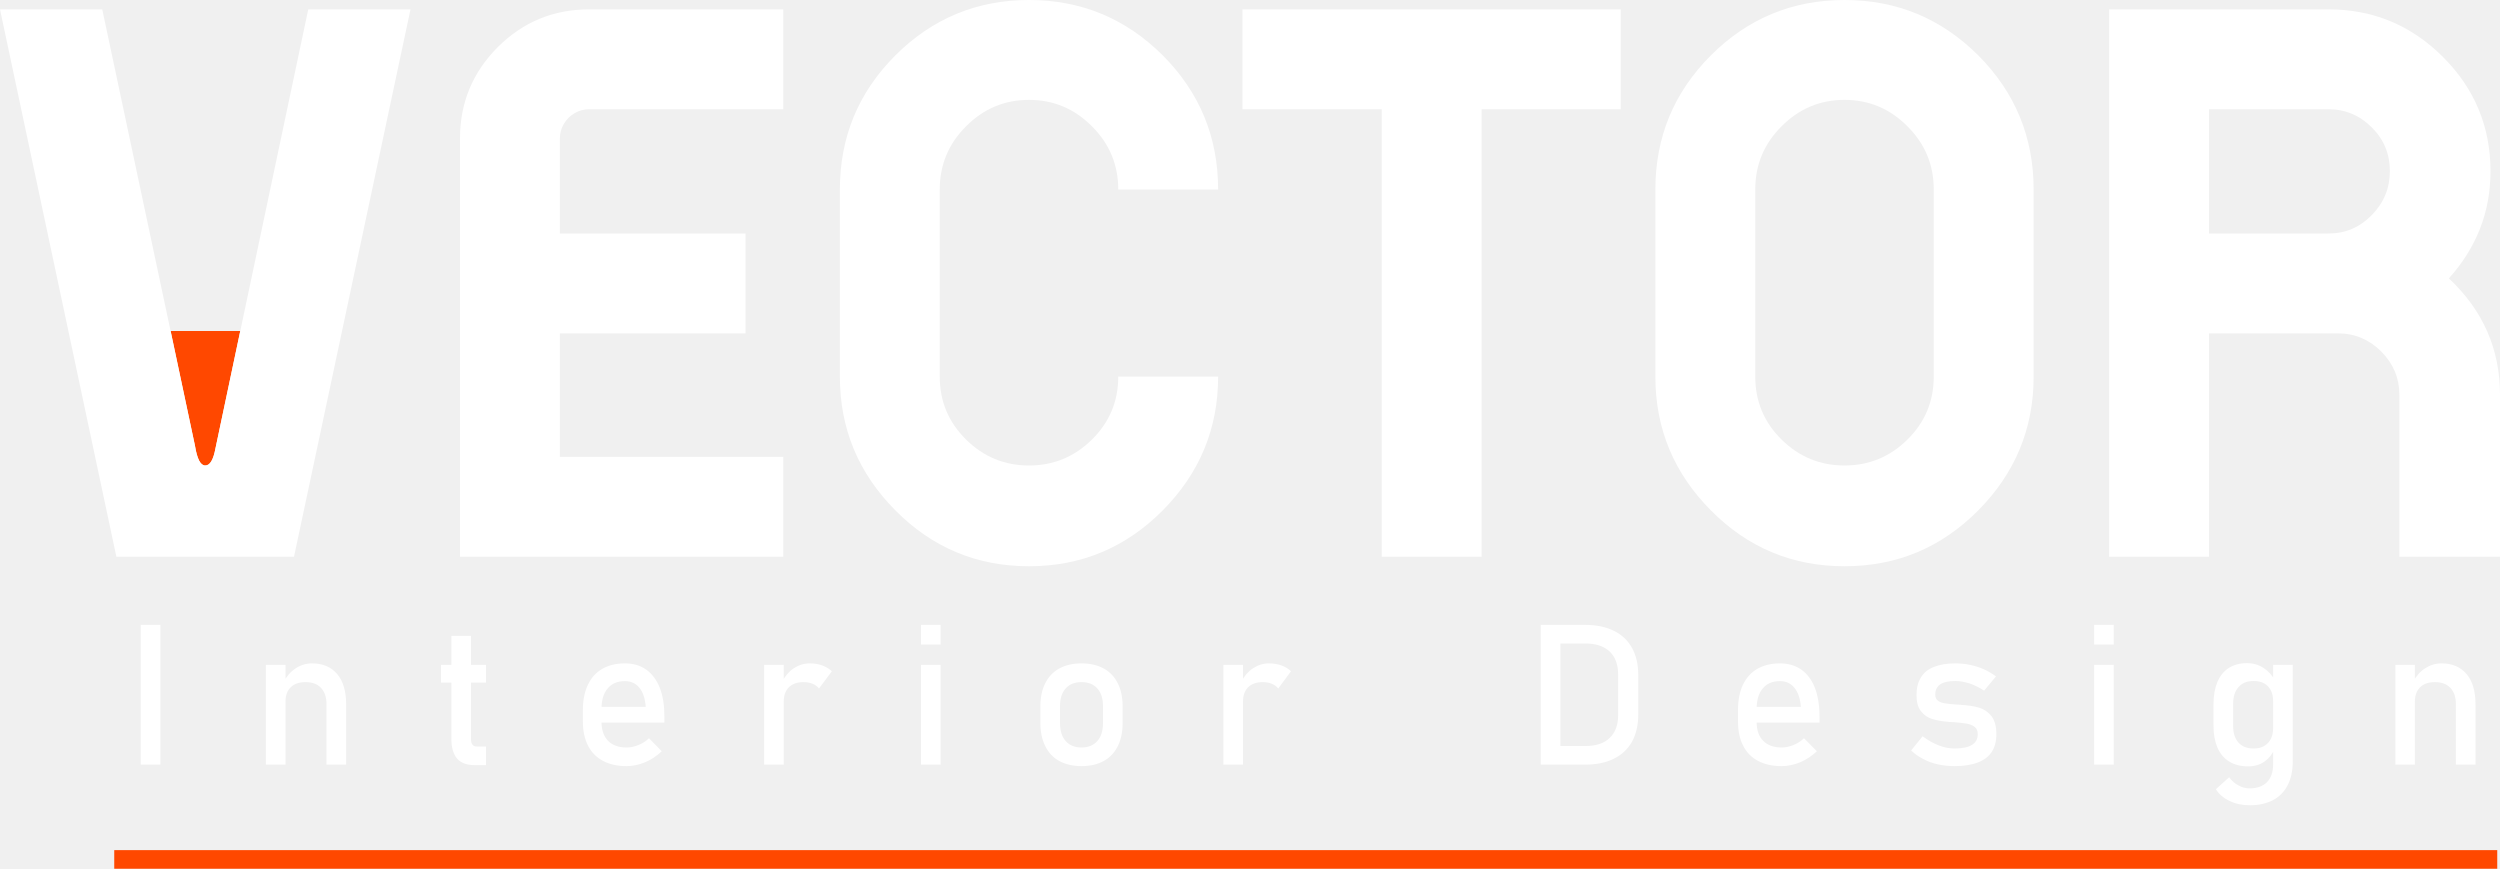
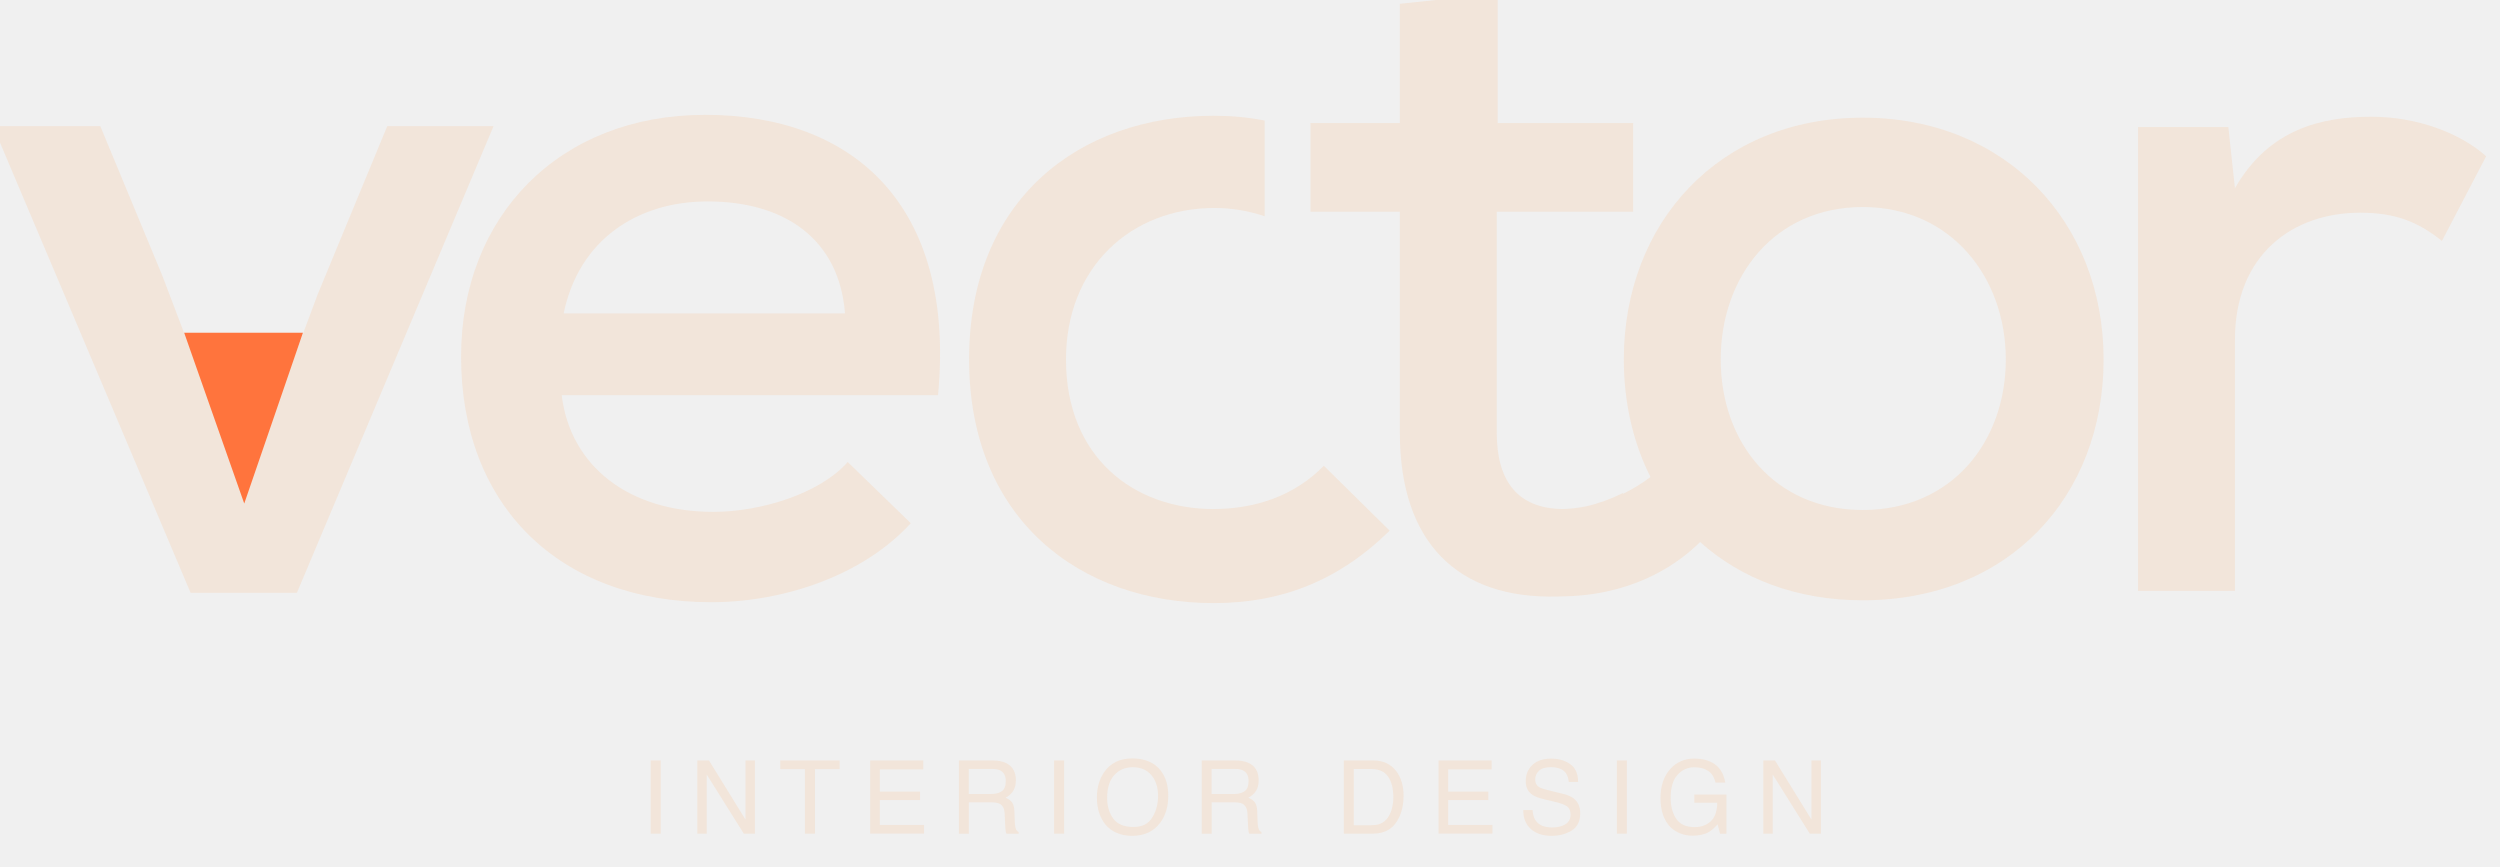
- <svg xmlns="http://www.w3.org/2000/svg" xml:space="preserve" width="200mm" height="69.5mm" version="1.1" style="shape-rendering:geometricPrecision; text-rendering:geometricPrecision; image-rendering:optimizeQuality; fill-rule:evenodd; clip-rule:evenodd" viewBox="0 0 20000 6950">
+ <svg xmlns="http://www.w3.org/2000/svg" viewBox="128.6 150.6 508 176" version="1.1" id="OBJECTS" style="max-height: 500px" width="508" height="176">
  <defs>
-     <style type="text/css">
-    
-     .fil1 {fill:#FF4800}
-     .fil0 {fill:white;fill-rule:nonzero}
-    
-   </style>
+     <style>
+       .st0 {
+         fill: #f2e5da;
+       }
+ 
+       .st1 {
+         fill: #ff743d;
+       }
+     </style>
  </defs>
-   <g id="Capa_x0020_1">
-     <g id="_525952448">
-       <path class="fil0" d="M1283 6117l-157 0 0 -1118 157 0 0 1118zm844 -798l157 0 0 798 -157 0 0 -798zm485 315c0,-57 -15,-100 -44,-131 -29,-31 -70,-46 -123,-46 -51,0 -91,13 -119,41 -28,27 -42,65 -42,114l-16 -154c25,-48 57,-85 97,-111 39,-26 83,-40 131,-40 87,0 154,29 202,86 47,56 71,136 71,240l0 484 -157 0 0 -483zm1186 487c-65,0 -112,-18 -142,-53 -30,-36 -45,-89 -45,-158l0 -823 157 0 0 824c0,20 3,35 11,45 8,11 19,16 34,16l75 0 0 149 -90 0zm-270 -802l360 0 0 142 -360 0 0 -142zm1485 810c-74,0 -137,-14 -189,-42 -52,-27 -92,-68 -120,-122 -27,-53 -41,-118 -41,-194l0 -90c0,-79 13,-146 40,-202 26,-56 64,-99 115,-128 50,-29 110,-44 181,-44 67,0 124,17 171,50 47,34 83,82 108,145 25,63 37,139 37,227l0 52 -538 0 0 -126 389 0 0 0c-5,-65 -21,-116 -50,-152 -29,-36 -68,-54 -117,-54 -59,0 -105,19 -138,59 -33,38 -49,93 -49,165l0 101c0,66 18,117 52,152 35,36 85,54 149,54 32,0 63,-7 95,-20 31,-12 59,-30 84,-54l0 0 102 104 0 0c-39,37 -83,67 -133,88 -49,20 -98,31 -148,31zm1100 -810l157 0 0 798 -157 0 0 -798zm439 189c-13,-17 -31,-30 -52,-38 -21,-9 -45,-13 -73,-13 -50,0 -88,14 -116,41 -27,27 -41,65 -41,114l-16 -154c25,-47 56,-85 95,-111 39,-26 82,-40 129,-40 37,0 70,6 99,16 30,11 55,26 78,47l-103 138zm816 -509l157 0 0 157 -157 0 0 -157zm0 320l157 0 0 798 -157 0 0 -798zm1284 810c-69,0 -128,-14 -178,-41 -49,-27 -86,-67 -112,-119 -26,-52 -39,-114 -39,-188l0 -130c0,-72 13,-134 39,-185 26,-52 63,-91 112,-118 50,-27 109,-41 178,-41 69,0 129,14 178,41 49,27 86,66 112,118 26,51 39,113 39,185l0 132c0,73 -13,136 -39,187 -26,51 -63,91 -112,118 -49,27 -109,41 -178,41zm0 -149c55,0 97,-18 127,-52 30,-34 45,-82 45,-145l0 -132c0,-62 -15,-110 -45,-143 -30,-34 -72,-51 -127,-51 -55,0 -97,17 -127,51 -30,33 -45,81 -45,143l0 132c0,63 15,111 45,145 30,34 72,52 127,52zm1135 -661l157 0 0 798 -157 0 0 -798zm439 189c-14,-17 -31,-30 -52,-38 -21,-9 -45,-13 -73,-13 -50,0 -88,14 -116,41 -27,27 -41,65 -41,114l-16 -154c24,-47 56,-85 95,-111 39,-26 82,-40 129,-40 37,0 70,6 99,16 30,11 55,26 77,47l-102 138zm2206 460l253 0c83,0 147,-21 192,-64 45,-43 68,-103 68,-181l0 -329c0,-78 -23,-139 -68,-182 -45,-42 -109,-64 -192,-64l-253 0 0 -149 248 0c90,0 167,16 230,47 64,31 112,77 146,137 33,60 50,132 50,217l0 317c0,84 -17,156 -50,217 -34,59 -82,105 -146,136 -64,32 -141,47 -230,47l-248 0 0 -149zm-106 -969l157 0 0 1118 -157 0 0 -1118zm1928 1130c-74,0 -137,-14 -190,-42 -52,-27 -92,-68 -119,-122 -28,-53 -41,-118 -41,-194l0 -90c0,-79 13,-146 39,-202 27,-56 65,-99 115,-128 51,-29 111,-44 182,-44 66,0 123,17 171,50 47,34 83,82 108,145 24,63 37,139 37,227l0 52 -538 0 0 -126 389 0 0 0c-5,-65 -22,-116 -51,-152 -29,-36 -67,-54 -116,-54 -60,0 -106,19 -138,59 -33,38 -49,93 -49,165l0 101c0,66 17,117 52,152 35,36 85,54 149,54 31,0 63,-7 94,-20 31,-12 59,-30 84,-54l0 0 103 104 0 0c-39,37 -84,67 -133,88 -49,20 -99,31 -148,31zm1382 0c-47,0 -91,-5 -132,-14 -42,-9 -81,-23 -116,-42 -36,-18 -69,-41 -99,-69l0 0 92 -114 0 0c44,33 86,57 129,73 43,17 85,25 126,25 62,0 109,-10 140,-29 31,-19 46,-48 46,-86 0,-26 -8,-45 -25,-58 -17,-13 -38,-21 -63,-26 -25,-4 -61,-8 -106,-12 -4,0 -9,0 -13,0 -5,0 -9,-1 -14,-1 -2,0 -3,0 -6,0 -2,-1 -4,-1 -6,-1 -52,-4 -95,-12 -131,-23 -36,-11 -66,-31 -90,-62 -24,-30 -36,-73 -36,-129 0,-57 12,-104 35,-141 23,-38 57,-66 103,-84 46,-19 103,-29 172,-29 41,0 81,4 118,12 38,8 74,19 108,34 35,15 68,35 100,58l0 0 -95 114 0 0c-40,-26 -79,-45 -118,-58 -39,-12 -77,-19 -113,-19 -54,0 -94,9 -121,27 -26,19 -39,46 -39,82 0,22 7,38 22,49 15,11 34,18 58,21 23,4 55,7 98,10 3,0 6,0 9,0 4,0 7,1 11,1 2,0 3,0 5,0 1,0 3,0 4,1 56,3 104,11 143,22 39,12 72,34 99,67 26,34 40,82 40,145 0,57 -13,105 -37,142 -25,38 -62,66 -112,85 -49,19 -111,29 -186,29zm1117 -1130l157 0 0 157 -157 0 0 -157zm0 320l157 0 0 798 -157 0 0 -798zm1246 1123c-60,0 -114,-11 -161,-34 -48,-22 -85,-53 -111,-94l0 0 106 -96 0 0c21,28 45,50 74,65 28,16 58,24 89,24 60,0 107,-17 140,-50 32,-33 49,-80 49,-141l0 -797 157 0 0 774c0,74 -14,137 -41,189 -27,52 -66,92 -117,119 -51,27 -113,41 -185,41zm-15 -311c-58,0 -108,-13 -149,-38 -42,-25 -73,-62 -95,-111 -21,-49 -32,-107 -32,-176l0 -175c0,-69 11,-128 32,-177 21,-48 51,-85 91,-111 41,-25 89,-38 145,-38 48,0 91,12 130,37 39,25 71,59 95,104l-16 163c0,-34 -6,-63 -19,-87 -12,-24 -30,-42 -53,-55 -23,-13 -52,-19 -85,-19 -52,0 -92,16 -120,49 -29,32 -43,77 -43,136l0 173c0,58 14,103 43,135 28,31 68,47 120,47 33,0 62,-6 85,-20 23,-13 41,-32 53,-56 13,-25 19,-54 19,-88l10 168c-15,39 -41,73 -77,99 -37,27 -81,40 -134,40zm1179 -812l156 0 0 798 -156 0 0 -798zm484 315c0,-57 -14,-100 -44,-131 -29,-31 -70,-46 -123,-46 -51,0 -91,13 -119,41 -27,27 -42,65 -42,114l-16 -154c25,-48 57,-85 97,-111 40,-26 83,-40 132,-40 86,0 153,29 201,86 47,56 71,136 71,240l0 484 -157 0 0 -483z" />
-       <path class="fil0" d="M17874 1868l754 0c135,0 250,-49 346,-147 97,-99 145,-216 145,-353 0,-136 -48,-253 -145,-349 -96,-96 -211,-145 -346,-145l-956 0 0 994 202 0zm1717 359c273,256 409,566 409,931l0 1296 -805 0 0 -1296c0,-134 -49,-249 -145,-346 -96,-96 -212,-145 -346,-145l-1032 0 0 1787 -799 0 0 -4379 1755 0c357,0 662,127 916,381 254,254 380,559 380,915 0,323 -111,609 -333,856z" />
-       <path class="fil0" d="M15470 1516c0,-197 -70,-366 -211,-506 -140,-141 -308,-211 -503,-211 -195,0 -363,70 -503,211 -141,140 -211,309 -211,506l0 1497c0,197 70,365 211,504 140,138 308,207 503,207 195,0 363,-69 503,-207 141,-139 211,-307 211,-504l0 -1497zm799 1497c0,416 -148,772 -443,1070 -296,298 -652,447 -1070,447 -417,0 -774,-149 -1069,-447 -296,-298 -444,-654 -444,-1070l0 -1497c0,-419 148,-777 444,-1073 295,-295 652,-443 1069,-443 418,0 774,148 1070,443 295,296 443,654 443,1073l0 1497z" />
-       <polygon class="fil0" points="12966,75 12966,874 11853,874 11853,4454 11054,4454 11054,874 9940,874 9940,75 " />
-       <path class="fil0" d="M7729 3517c140,138 308,207 503,207 195,0 363,-69 503,-207 141,-139 211,-307 211,-504l799 0c0,416 -148,772 -443,1070 -296,298 -653,447 -1070,447 -417,0 -774,-149 -1069,-447 -296,-298 -444,-654 -444,-1070l0 -1497c0,-419 148,-777 444,-1073 295,-295 652,-443 1069,-443 417,0 774,148 1070,443 295,296 443,654 443,1073l-799 0c0,-197 -70,-366 -211,-506 -140,-141 -308,-211 -503,-211 -195,0 -363,70 -503,211 -141,140 -211,309 -211,506l0 1497c0,197 70,365 211,504z" />
-       <path class="fil0" d="M4712 874c-42,0 -81,11 -116,32 -36,21 -64,49 -85,85 -21,35 -32,74 -32,116l0 761 1485 0 0 799 -1485 0 0 988 1787 0 0 799 -2586 0 0 -3347c0,-285 101,-528 302,-730 202,-201 445,-302 730,-302l1554 0 0 799 -1554 0z" />
-       <path class="fil1" d="M1365 2648l557 0 -198 938c-17,92 -44,138 -82,138 -38,0 -65,-52 -82,-157l-195 -919z" />
-       <path class="fil0" d="M2466 75l818 0 -932 4379 -1421 0c-311,-1459 -621,-2919 -931,-4379l818 0 742 3492c17,105 44,157 82,157 38,0 65,-46 82,-138l742 -3511z" />
-       <rect class="fil1" x="914" y="6801" width="19064" height="149" />
-     </g>
+   <g>
+     <polygon points="207.29 176.23 193.14 210.45 178.23 250.41 161.59 206.63 148.98 176.23 127.18 176.23 167.33 271.06 188.93 271.06 228.89 176.23 207.29 176.23" class="st0" />
+     <path d="M271.81,173.94c-29.44,0-49.52,20.46-49.52,49.13,0,30.21,19.88,49.9,50.85,49.9,14.53,0,30.78-5.35,40.53-16.06l-12.81-12.43c-5.74,6.5-17.78,10.13-27.34,10.13-17.21,0-29.06-9.37-30.78-23.71h76.47c3.63-38.43-17.02-56.97-47.41-56.97ZM243.14,214.28c3.06-14.91,14.91-22.75,29.25-22.75,15.87,0,26.77,7.84,27.91,22.75h-57.16Z" class="st0" />
+     <path d="M507.12,174.51c-29.25,0-48.56,21.41-48.56,49.13,0,8.79,1.9,16.9,5.42,23.89-1.9,1.42-3.77,2.53-5.57,3.41l-.05-.15c-2.34,1.17-4.9,2.12-7.41,2.69-1.97.4-3.64.53-4.89.55-9-.11-13.32-5.63-13.32-15.48v-44.93h27.72v-18.01h-27.53v-26.34l-19.88,2.1v24.24h-18.16v18.01h18.16v44.93c0,22.18,11.66,33.84,32.12,33.26.3,0,.59-.02.89-.02.24,0,.47-.01.7-.02.37-.01.75-.02,1.11-.04,13.8-.69,22.26-7.07,26.19-10.99,8.3,7.44,19.59,11.84,33.05,11.84,29.63,0,48.94-21.03,48.94-48.94s-19.88-49.13-48.94-49.13ZM507.12,254.23c-17.97,0-28.87-13.76-28.87-30.59s10.9-30.97,28.87-30.97,29.06,14.34,29.06,30.97-10.9,30.59-29.06,30.59Z" class="st0" />
+     <path d="M610.46,174.32c-10.13,0-20.84,2.49-27.72,14.53l-1.34-12.43h-18.35v94.25h19.69v-51.04c0-17.4,11.85-25.81,25.43-25.81,7.26,0,11.85,1.91,16.63,5.74l8.99-17.21c-5.35-4.78-14.15-8.03-23.32-8.03Z" class="st0" />
+     <path d="M375.23,254.04c-16.25,0-30.02-10.51-30.02-30.4,0-18.74,13.19-30.78,30.21-30.78,3.38,0,6.84.56,10.16,1.69v-19.45c-3.31-.66-6.75-.98-10.35-.98-27.34,0-49.71,17.01-49.71,49.51s22.56,49.52,49.71,49.52c13.57,0,25.24-4.4,35.75-14.72l-13.38-13.19c-6.12,6.31-14.34,8.79-22.37,8.79Z" class="st0" />
+   </g>
+   <polygon points="166.02 218.21 178.23 252.92 190.16 218.21 166.02 218.21" class="st1" />
+   <g>
+     <path d="M260.82,305.12h2.04v14.88h-2.04v-14.88Z" class="st0" />
+     <path d="M270.28,305.12h2.38l7.42,12.02v-12.02h1.92v14.88h-2.26l-7.53-12.01v12.01h-1.92v-14.88Z" class="st0" />
+     <path d="M299.21,305.12v1.77h-5.01v13.11h-2.04v-13.11h-5.01v-1.77h12.06Z" class="st0" />
+     <path d="M305.41,305.12h10.8v1.82h-8.83v4.52h8.17v1.72h-8.17v5.04h8.99v1.77h-10.95v-14.88Z" class="st0" />
+     <path d="M323.45,305.12h6.76c1.11,0,2.03.17,2.75.5,1.37.63,2.06,1.81,2.06,3.52,0,.89-.18,1.62-.55,2.19-.37.57-.88,1.02-1.54,1.37.58.24,1.02.55,1.31.93.29.38.46,1.01.49,1.87l.07,2c.02.57.07.99.14,1.27.12.47.34.78.65.91v.33h-2.47c-.07-.13-.12-.29-.16-.5-.04-.2-.08-.59-.1-1.17l-.12-2.48c-.05-.97-.4-1.62-1.05-1.96-.37-.18-.96-.27-1.76-.27h-4.46v6.38h-2.02v-14.88ZM329.99,311.94c.92,0,1.65-.19,2.18-.57.54-.38.8-1.06.8-2.05,0-1.06-.37-1.78-1.12-2.17-.4-.2-.94-.3-1.61-.3h-4.79v5.09h4.53Z" class="st0" />
+     <path d="M342.79,305.12h2.04v14.88h-2.04v-14.88Z" class="st0" />
+     <path d="M364.51,307.25c.99,1.32,1.48,3,1.48,5.06,0,2.22-.56,4.07-1.69,5.54-1.32,1.73-3.21,2.59-5.66,2.59-2.29,0-4.09-.76-5.4-2.27-1.17-1.46-1.75-3.3-1.75-5.53,0-2.01.5-3.73,1.5-5.17,1.28-1.84,3.18-2.76,5.69-2.76s4.57.84,5.83,2.53ZM362.73,316.73c.79-1.27,1.19-2.74,1.19-4.4,0-1.75-.46-3.16-1.37-4.23-.92-1.07-2.17-1.6-3.75-1.6s-2.8.53-3.77,1.59c-.97,1.06-1.46,2.62-1.46,4.68,0,1.65.42,3.04,1.25,4.17.83,1.13,2.19,1.7,4.06,1.7s3.06-.64,3.85-1.91Z" class="st0" />
+     <path d="M372.78,305.12h6.77c1.11,0,2.03.17,2.75.5,1.37.63,2.06,1.81,2.06,3.52,0,.89-.18,1.62-.55,2.19-.37.57-.88,1.02-1.54,1.37.58.24,1.02.55,1.31.93.29.38.46,1.01.49,1.87l.07,2c.02.57.07.99.14,1.27.12.47.34.78.65.91v.33h-2.47c-.07-.13-.12-.29-.16-.5-.04-.2-.08-.59-.1-1.17l-.12-2.48c-.05-.97-.4-1.62-1.05-1.96-.37-.18-.96-.27-1.76-.27h-4.46v6.38h-2.02v-14.88ZM379.33,311.94c.92,0,1.65-.19,2.18-.57.54-.38.8-1.06.8-2.05,0-1.06-.37-1.78-1.12-2.17-.4-.2-.94-.3-1.61-.3h-4.79v5.09h4.53Z" class="st0" />
+     <path d="M401.67,305.12h5.95c2.02,0,3.59.73,4.7,2.18.99,1.31,1.49,2.99,1.49,5.03,0,1.58-.29,3.01-.88,4.29-1.03,2.26-2.81,3.38-5.33,3.38h-5.93v-14.88ZM407.22,318.28c.67,0,1.21-.07,1.64-.21.77-.26,1.39-.77,1.88-1.52.39-.6.67-1.37.84-2.31.1-.56.15-1.08.15-1.56,0-1.84-.36-3.27-1.08-4.29-.72-1.02-1.87-1.53-3.46-1.53h-3.5v11.43h3.52Z" class="st0" />
+     <path d="M420.9,305.12h10.8v1.82h-8.83v4.52h8.16v1.72h-8.16v5.04h8.99v1.77h-10.95v-14.88Z" class="st0" />
+     <path d="M440.02,315.2c.04.84.24,1.53.58,2.06.64.99,1.78,1.48,3.41,1.48.73,0,1.39-.11,1.99-.32,1.16-.42,1.74-1.17,1.74-2.25,0-.81-.25-1.39-.74-1.73-.5-.34-1.28-.63-2.34-.88l-1.95-.46c-1.28-.3-2.18-.62-2.71-.98-.92-.62-1.37-1.55-1.37-2.79,0-1.34.45-2.43,1.35-3.29.9-.86,2.18-1.29,3.83-1.29,1.52,0,2.81.38,3.87,1.13,1.06.75,1.59,1.96,1.59,3.61h-1.89c-.1-.8-.3-1.41-.62-1.83-.59-.78-1.59-1.17-3-1.17-1.14,0-1.96.25-2.46.75-.5.5-.75,1.08-.75,1.74,0,.73.29,1.26.88,1.6.39.22,1.26.49,2.62.81l2.02.48c.98.23,1.73.54,2.26.94.92.7,1.37,1.71,1.37,3.03,0,1.65-.58,2.83-1.75,3.54-1.17.71-2.53,1.06-4.08,1.06-1.8,0-3.22-.47-4.24-1.42-1.02-.94-1.52-2.21-1.5-3.82h1.89Z" class="st0" />
+     <path d="M457.14,305.12h2.04v14.88h-2.04v-14.88Z" class="st0" />
+     <path d="M476.5,305.55c1.46.78,2.35,2.14,2.68,4.08h-2c-.24-1.09-.73-1.88-1.48-2.38-.75-.5-1.69-.74-2.83-.74-1.35,0-2.49.52-3.41,1.55s-1.38,2.57-1.38,4.62c0,1.77.38,3.21,1.14,4.32s2,1.67,3.72,1.67c1.32,0,2.41-.39,3.27-1.17.86-.78,1.31-2.04,1.33-3.78h-4.66v-1.67h6.53v7.96h-1.3l-.49-1.91c-.67.75-1.27,1.27-1.78,1.56-.87.5-1.98.75-3.32.75-1.73,0-3.22-.57-4.47-1.71-1.36-1.43-2.04-3.4-2.04-5.9s.67-4.47,2-5.95c1.26-1.4,2.9-2.11,4.91-2.11,1.38,0,2.57.27,3.57.81Z" class="st0" />
+     <path d="M486.89,305.12h2.38l7.42,12.02v-12.02h1.92v14.88h-2.26l-7.53-12.01v12.01h-1.92v-14.88Z" class="st0" />
  </g>
</svg>
